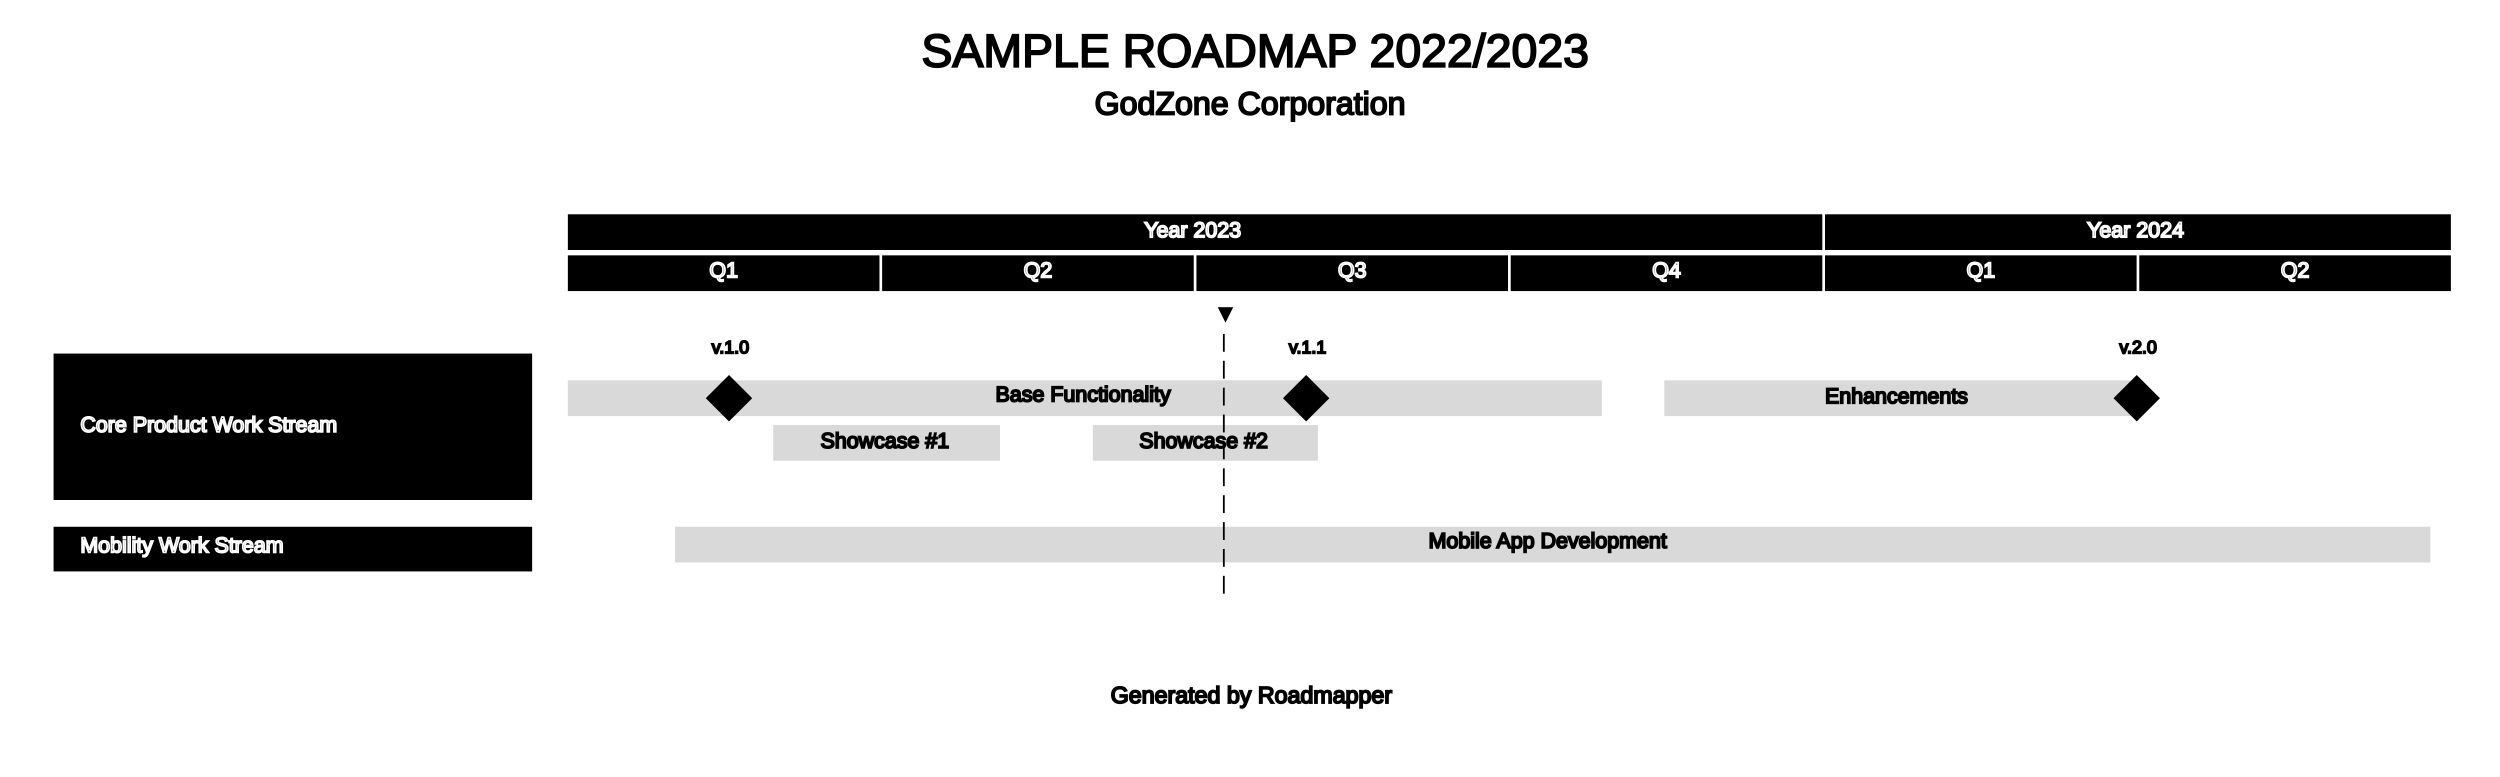
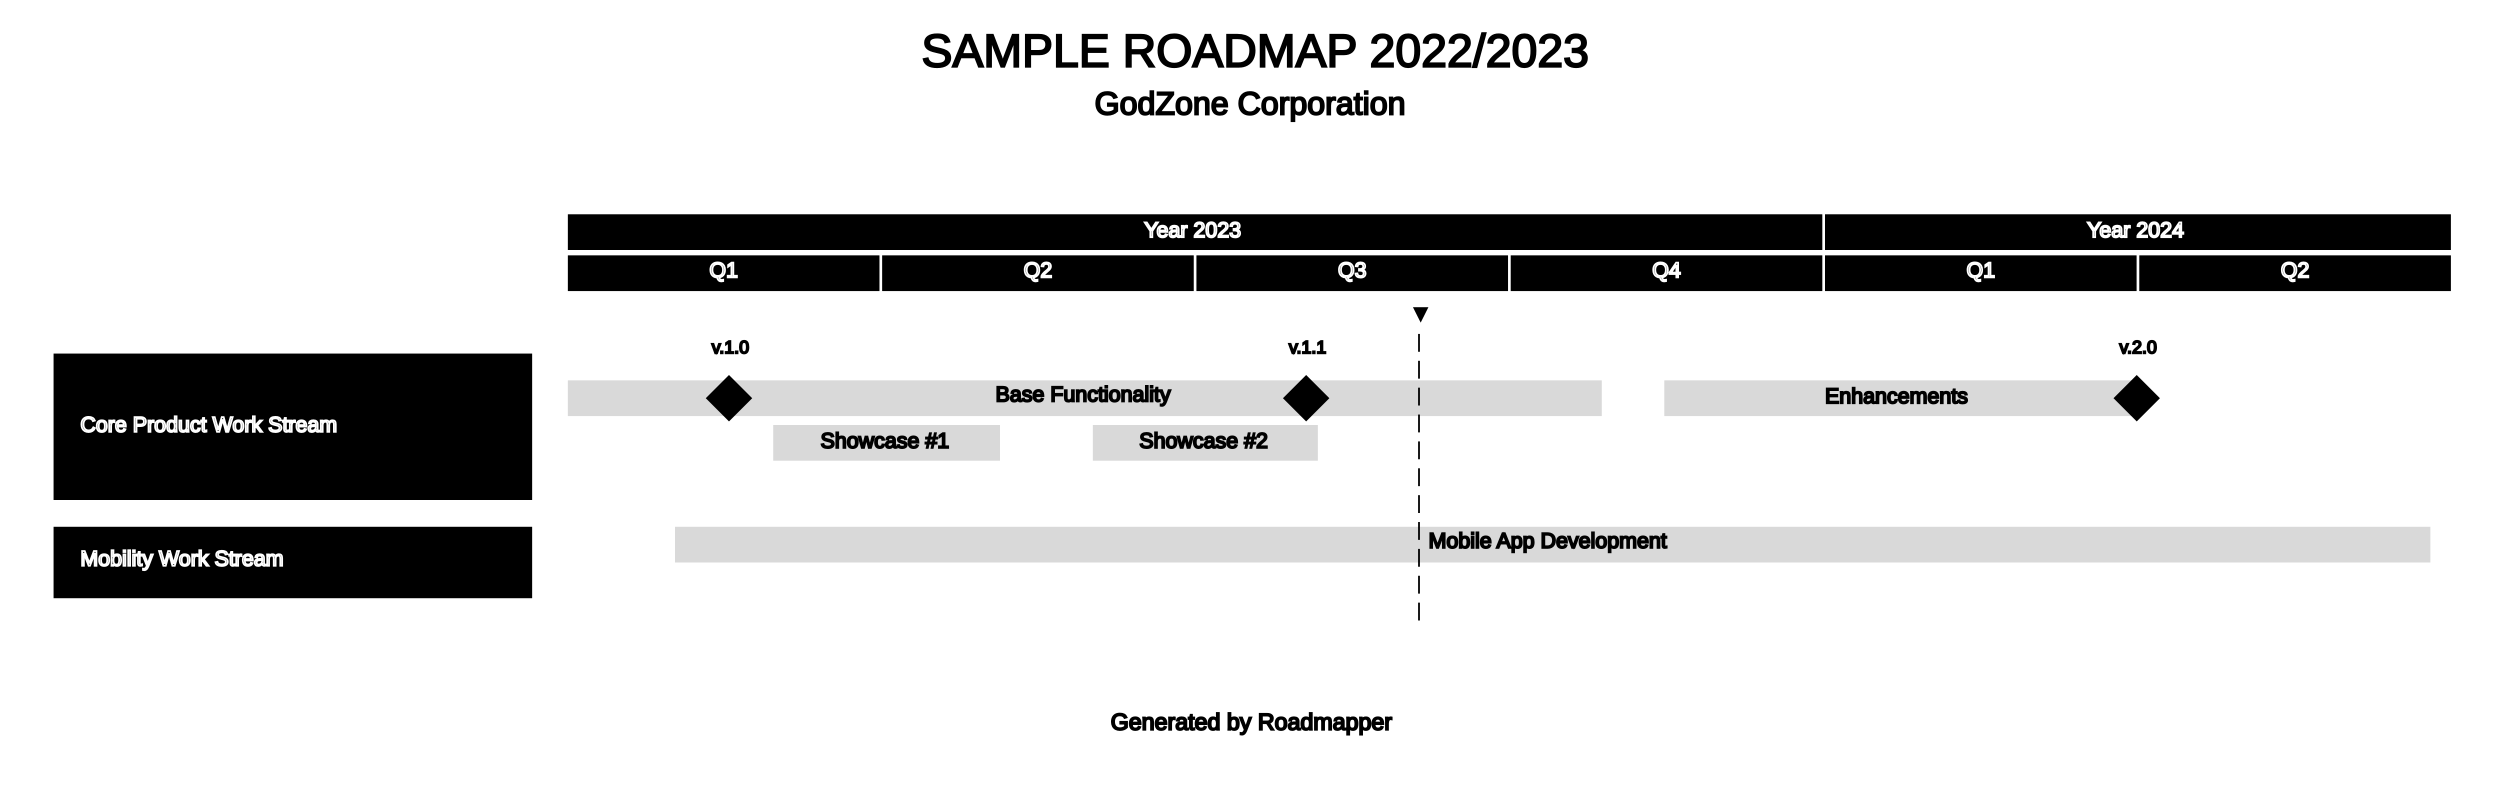
- <svg xmlns="http://www.w3.org/2000/svg" width="1400" height="435" viewBox="0 0 1400 435">
+ <svg xmlns="http://www.w3.org/2000/svg" width="1400" height="450" viewBox="0 0 1400 450">
  <defs>
</defs>
  <rect x="0" y="0" width="1400" height="1000" fill="#FFFFFF" />
  <text x="516.0" y="30" font-size="26" text-anchor="start" dominant-baseline="middle" font-family="Arial" stroke="#000000">SAMPLE ROADMAP 2022/2023</text>
  <text x="613.0" y="59" font-size="18" text-anchor="start" dominant-baseline="middle" font-family="Arial" stroke="#000000">GodZone Corporation</text>
  <rect x="318.0" y="120" width="702.5" height="20" fill="#000000" />
  <text x="640.75" y="124.5" font-size="12" stroke="#FFFFFF" text-anchor="start" dominant-baseline="hanging" font-family="Arial">Year 2023</text>
  <rect x="1022.0" y="120" width="350.5" height="20" fill="#000000" />
  <text x="1168.75" y="124.5" font-size="12" stroke="#FFFFFF" text-anchor="start" dominant-baseline="hanging" font-family="Arial">Year 2024</text>
  <rect x="318.0" y="143" width="174.5" height="20" fill="#000000" />
  <text x="397.25" y="147.0" font-size="12" stroke="#FFFFFF" text-anchor="start" dominant-baseline="hanging" font-family="Arial">Q1</text>
  <rect x="494.0" y="143" width="174.5" height="20" fill="#000000" />
  <text x="573.25" y="147.0" font-size="12" stroke="#FFFFFF" text-anchor="start" dominant-baseline="hanging" font-family="Arial">Q2</text>
  <rect x="670.0" y="143" width="174.5" height="20" fill="#000000" />
  <text x="749.25" y="147.0" font-size="12" stroke="#FFFFFF" text-anchor="start" dominant-baseline="hanging" font-family="Arial">Q3</text>
  <rect x="846.0" y="143" width="174.5" height="20" fill="#000000" />
  <text x="925.25" y="147.0" font-size="12" stroke="#FFFFFF" text-anchor="start" dominant-baseline="hanging" font-family="Arial">Q4</text>
  <rect x="1022.0" y="143" width="174.5" height="20" fill="#000000" />
  <text x="1101.25" y="147.0" font-size="12" stroke="#FFFFFF" text-anchor="start" dominant-baseline="hanging" font-family="Arial">Q1</text>
  <rect x="1198.0" y="143" width="174.5" height="20" fill="#000000" />
  <text x="1277.25" y="147.0" font-size="12" stroke="#FFFFFF" text-anchor="start" dominant-baseline="hanging" font-family="Arial">Q2</text>
-   <path d="M493.0,163 L493.0,330" width="1" fill="(230, 230, 230, 12750)" />
-   <path d="M669.0,163 L669.0,330" width="1" fill="(230, 230, 230, 12750)" />
-   <path d="M845.0,163 L845.0,330" width="1" fill="(230, 230, 230, 12750)" />
-   <path d="M1021.0,163 L1021.0,330" width="1" fill="(230, 230, 230, 12750)" />
-   <path d="M1197.0,163 L1197.0,330" width="1" fill="(230, 230, 230, 12750)" />
+   <path d="M493.0,163 L493.0,345" width="1" fill="(230, 230, 230, 12750)" />
+   <path d="M669.0,163 L669.0,345" width="1" fill="(230, 230, 230, 12750)" />
+   <path d="M845.0,163 L845.0,345" width="1" fill="(230, 230, 230, 12750)" />
+   <path d="M1021.0,163 L1021.0,345" width="1" fill="(230, 230, 230, 12750)" />
+   <path d="M1197.0,163 L1197.0,345" width="1" fill="(230, 230, 230, 12750)" />
  <rect x="30" y="198" width="268.0" height="82" fill="#000000" />
  <text x="45" y="233.5" font-size="12" stroke="#FFFFFF" text-anchor="start" dominant-baseline="hanging" font-family="Arial">Core Product Work Stream</text>
  <rect x="318" y="213" width="579" height="20" fill="#D9D9D9" />
  <text x="557.5" y="216.5" font-size="12" stroke="#000000" text-anchor="start" dominant-baseline="hanging" font-family="Arial">Base Functionality</text>
  <rect x="932" y="213" width="262" height="20" fill="#D9D9D9" />
  <text x="1022.0" y="217.5" font-size="12" stroke="#000000" text-anchor="start" dominant-baseline="hanging" font-family="Arial">Enhancements</text>
  <path d="M1196.561,210 L1209.561,223.0 L1196.561,236 L1183.561,223.0" fill="#000000" />
  <text x="1186.894" y="195" font-size="10" text-anchor="start" dominant-baseline="middle" font-family="Arial" stroke="#000000">v.2.0</text>
  <path d="M408.23,210 L421.23,223.0 L408.23,236 L395.23,223.0" fill="#000000" />
  <text x="398.564" y="195" font-size="10" text-anchor="start" dominant-baseline="middle" font-family="Arial" stroke="#000000">v.1.0</text>
  <path d="M731.445,210 L744.445,223.0 L731.445,236 L718.445,223.0" fill="#000000" />
  <text x="721.778" y="195" font-size="10" text-anchor="start" dominant-baseline="middle" font-family="Arial" stroke="#000000">v.1.1</text>
  <rect x="433" y="238" width="127" height="20" fill="#D9D9D9" />
  <text x="459.5" y="242.5" font-size="12" stroke="#000000" text-anchor="start" dominant-baseline="hanging" font-family="Arial">Showcase #1</text>
  <rect x="612" y="238" width="126" height="20" fill="#D9D9D9" />
  <text x="638.0" y="242.5" font-size="12" stroke="#000000" text-anchor="start" dominant-baseline="hanging" font-family="Arial">Showcase #2</text>
-   <rect x="30" y="295" width="268.0" height="25" fill="#000000" />
-   <text x="45" y="301.0" font-size="12" stroke="#FFFFFF" text-anchor="start" dominant-baseline="hanging" font-family="Arial">Mobility Work Stream</text>
+   <rect x="30" y="295" width="268.0" height="40" fill="#000000" />
+   <text x="45" y="308.5" font-size="12" stroke="#FFFFFF" text-anchor="start" dominant-baseline="hanging" font-family="Arial">Mobility Work Stream</text>
  <rect x="378" y="295" width="983" height="20" fill="#D9D9D9" />
  <text x="800.0" y="298.5" font-size="12" stroke="#000000" text-anchor="start" dominant-baseline="hanging" font-family="Arial">Mobile App Development</text>
-   <text x="680.341" y="176" font-size="12" text-anchor="start" dominant-baseline="middle" font-family="Arial" stroke="#000000">▼</text>
-   <path d="M685.341,187.0 L685.341,197.0" stroke="#000000" />
-   <path d="M685.341,202.053 L685.341,212.053" stroke="#000000" />
-   <path d="M685.341,217.105 L685.341,227.105" stroke="#000000" />
-   <path d="M685.341,232.158 L685.341,242.158" stroke="#000000" />
-   <path d="M685.341,247.211 L685.341,257.211" stroke="#000000" />
-   <path d="M685.341,262.263 L685.341,272.263" stroke="#000000" />
-   <path d="M685.341,277.316 L685.341,287.316" stroke="#000000" />
-   <path d="M685.341,292.368 L685.341,302.368" stroke="#000000" />
-   <path d="M685.341,307.421 L685.341,317.421" stroke="#000000" />
-   <path d="M685.341,322.474 L685.341,332.474" stroke="#000000" />
-   <text x="622.0" y="390" font-size="13" text-anchor="start" dominant-baseline="middle" font-family="Arial" stroke="#000000">Generated by Roadmapper</text>
+   <text x="789.643" y="176" font-size="12" text-anchor="start" dominant-baseline="middle" font-family="Arial" stroke="#000000">▼</text>
+   <path d="M794.643,187.0 L794.643,197.0" stroke="#000000" />
+   <path d="M794.643,202.048 L794.643,212.048" stroke="#000000" />
+   <path d="M794.643,217.095 L794.643,227.095" stroke="#000000" />
+   <path d="M794.643,232.143 L794.643,242.143" stroke="#000000" />
+   <path d="M794.643,247.19 L794.643,257.19" stroke="#000000" />
+   <path d="M794.643,262.238 L794.643,272.238" stroke="#000000" />
+   <path d="M794.643,277.286 L794.643,287.286" stroke="#000000" />
+   <path d="M794.643,292.333 L794.643,302.333" stroke="#000000" />
+   <path d="M794.643,307.381 L794.643,317.381" stroke="#000000" />
+   <path d="M794.643,322.429 L794.643,332.429" stroke="#000000" />
+   <path d="M794.643,337.476 L794.643,347.476" stroke="#000000" />
+   <text x="622.0" y="405" font-size="13" text-anchor="start" dominant-baseline="middle" font-family="Arial" stroke="#000000">Generated by Roadmapper</text>
</svg>
